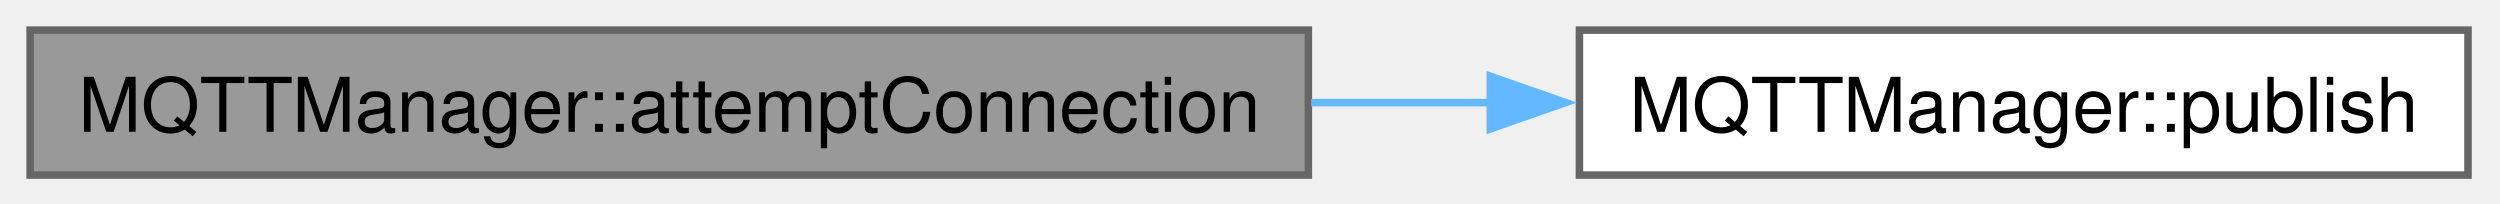
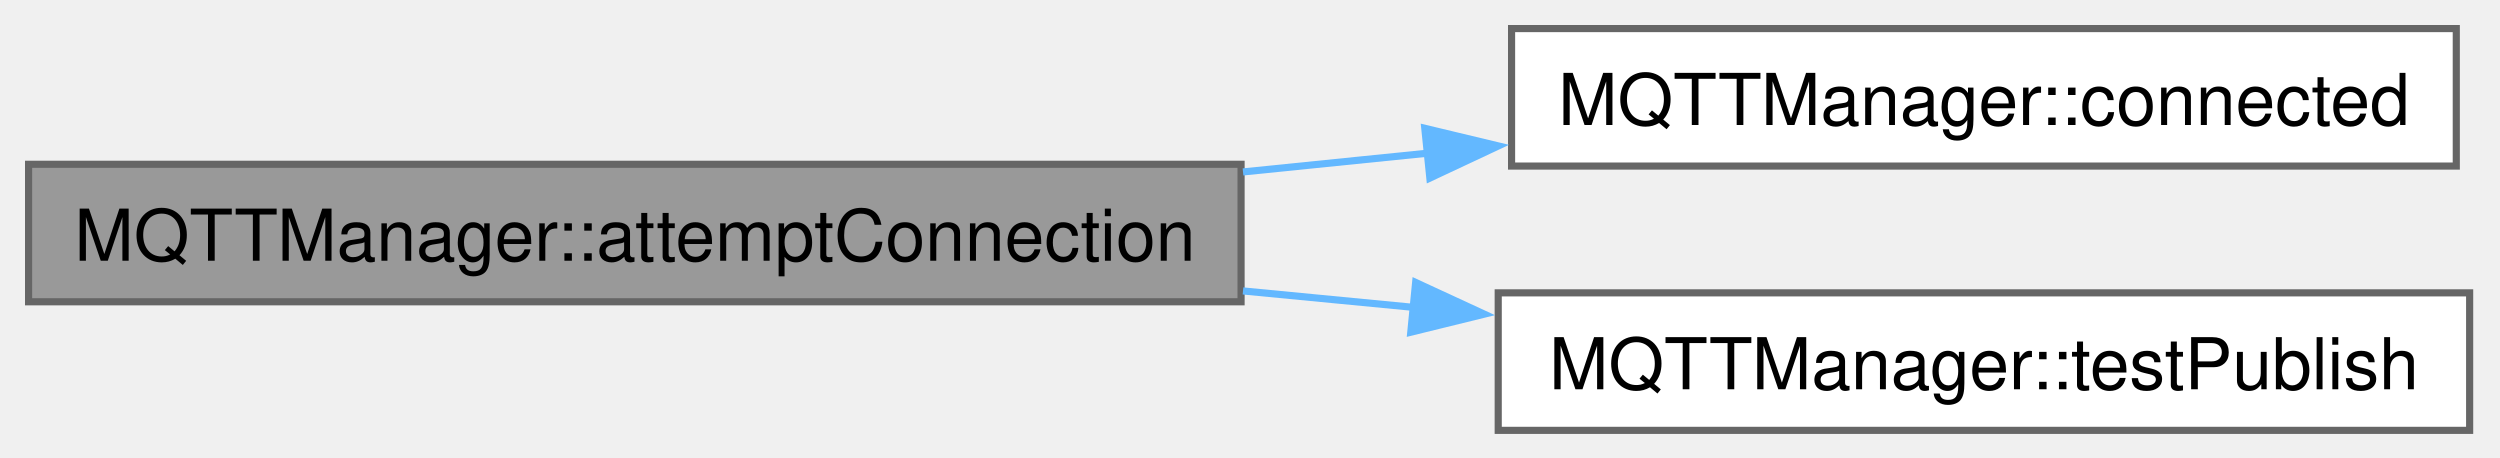
- <svg xmlns="http://www.w3.org/2000/svg" xmlns:xlink="http://www.w3.org/1999/xlink" width="332pt" height="27pt" viewBox="0.00 0.00 332.00 27.00">
-   <g id="graph0" class="graph" transform="scale(1 1) rotate(0) translate(4 23.25)">
+ <svg xmlns="http://www.w3.org/2000/svg" xmlns:xlink="http://www.w3.org/1999/xlink" width="350pt" height="64pt" viewBox="0.00 0.00 350.00 64.00">
+   <g id="graph0" class="graph" transform="scale(1 1) rotate(0) translate(4 60.25)">
    <g id="Node000001" class="node">
      <g id="a_Node000001">
        <a xlink:title="Attempt to connect to MQTT broker.">
-           <polygon fill="#999999" stroke="#666666" points="169.75,-19.25 0,-19.25 0,0 169.75,0 169.75,-19.25" />
-           <text xml:space="preserve" text-anchor="middle" x="84.88" y="-5.75" font-family="Helvetica,sans-Serif" font-size="10.00">MQTTManager::attemptConnection</text>
+           <polygon fill="#999999" stroke="#666666" points="169.75,-37.25 0,-37.25 0,-18 169.75,-18 169.75,-37.25" />
+           <text xml:space="preserve" text-anchor="middle" x="84.88" y="-23.75" font-family="Helvetica,sans-Serif" font-size="10.00">MQTTManager::attemptConnection</text>
        </a>
      </g>
    </g>
    <g id="Node000002" class="node">
      <g id="a_Node000002">
-         <a xlink:href="class_m_q_t_t_manager.html#aba0fa39910d767f0623291608e83ae81" target="_top" xlink:title="Publish a message to the hardcoded publish topic.">
-           <polygon fill="white" stroke="#666666" points="323.75,-19.25 205.75,-19.25 205.75,0 323.75,0 323.75,-19.25" />
-           <text xml:space="preserve" text-anchor="middle" x="264.75" y="-5.75" font-family="Helvetica,sans-Serif" font-size="10.00">MQTTManager::publish</text>
+         <a xlink:href="class_m_q_t_t_manager.html#aaa6dfaebfbbfb48e3f4de45bab477d2c" target="_top" xlink:title="Check if connected to MQTT broker.">
+           <polygon fill="white" stroke="#666666" points="339.88,-56.25 207.62,-56.25 207.62,-37 339.88,-37 339.88,-56.25" />
+           <text xml:space="preserve" text-anchor="middle" x="273.75" y="-42.75" font-family="Helvetica,sans-Serif" font-size="10.00">MQTTManager::connected</text>
        </a>
      </g>
    </g>
    <g id="edge1_Node000001_Node000002" class="edge">
      <g id="a_edge1_Node000001_Node000002">
        <a xlink:title=" ">
-           <path fill="none" stroke="#63b8ff" d="M170.12,-9.62C178.15,-9.62 186.22,-9.62 194.09,-9.62" />
-           <polygon fill="#63b8ff" stroke="#63b8ff" points="193.91,-13.13 203.91,-9.63 193.91,-6.13 193.91,-13.13" />
+           <path fill="none" stroke="#63b8ff" d="M170.02,-36.18C178.71,-37.06 187.51,-37.96 196.11,-38.83" />
+           <polygon fill="#63b8ff" stroke="#63b8ff" points="195.47,-42.29 205.77,-39.82 196.18,-35.32 195.47,-42.29" />
+         </a>
+       </g>
+     </g>
+     <g id="Node000003" class="node">
+       <g id="a_Node000003">
+         <a xlink:href="class_m_q_t_t_manager.html#a6d04009ffe15591e5faf9589e05787e0" target="_top" xlink:title="Test publish to configured test topic.">
+           <polygon fill="white" stroke="#666666" points="341.75,-19.25 205.75,-19.25 205.75,0 341.75,0 341.75,-19.25" />
+           <text xml:space="preserve" text-anchor="middle" x="273.75" y="-5.75" font-family="Helvetica,sans-Serif" font-size="10.00">MQTTManager::testPublish</text>
+         </a>
+       </g>
+     </g>
+     <g id="edge2_Node000001_Node000003" class="edge">
+       <g id="a_edge2_Node000001_Node000003">
+         <a xlink:title=" ">
+           <path fill="none" stroke="#63b8ff" d="M170.02,-19.52C177.96,-18.76 185.99,-17.98 193.88,-17.22" />
+           <polygon fill="#63b8ff" stroke="#63b8ff" points="194.19,-20.71 203.8,-16.27 193.51,-13.74 194.19,-20.71" />
        </a>
      </g>
    </g>
  </g>
</svg>
